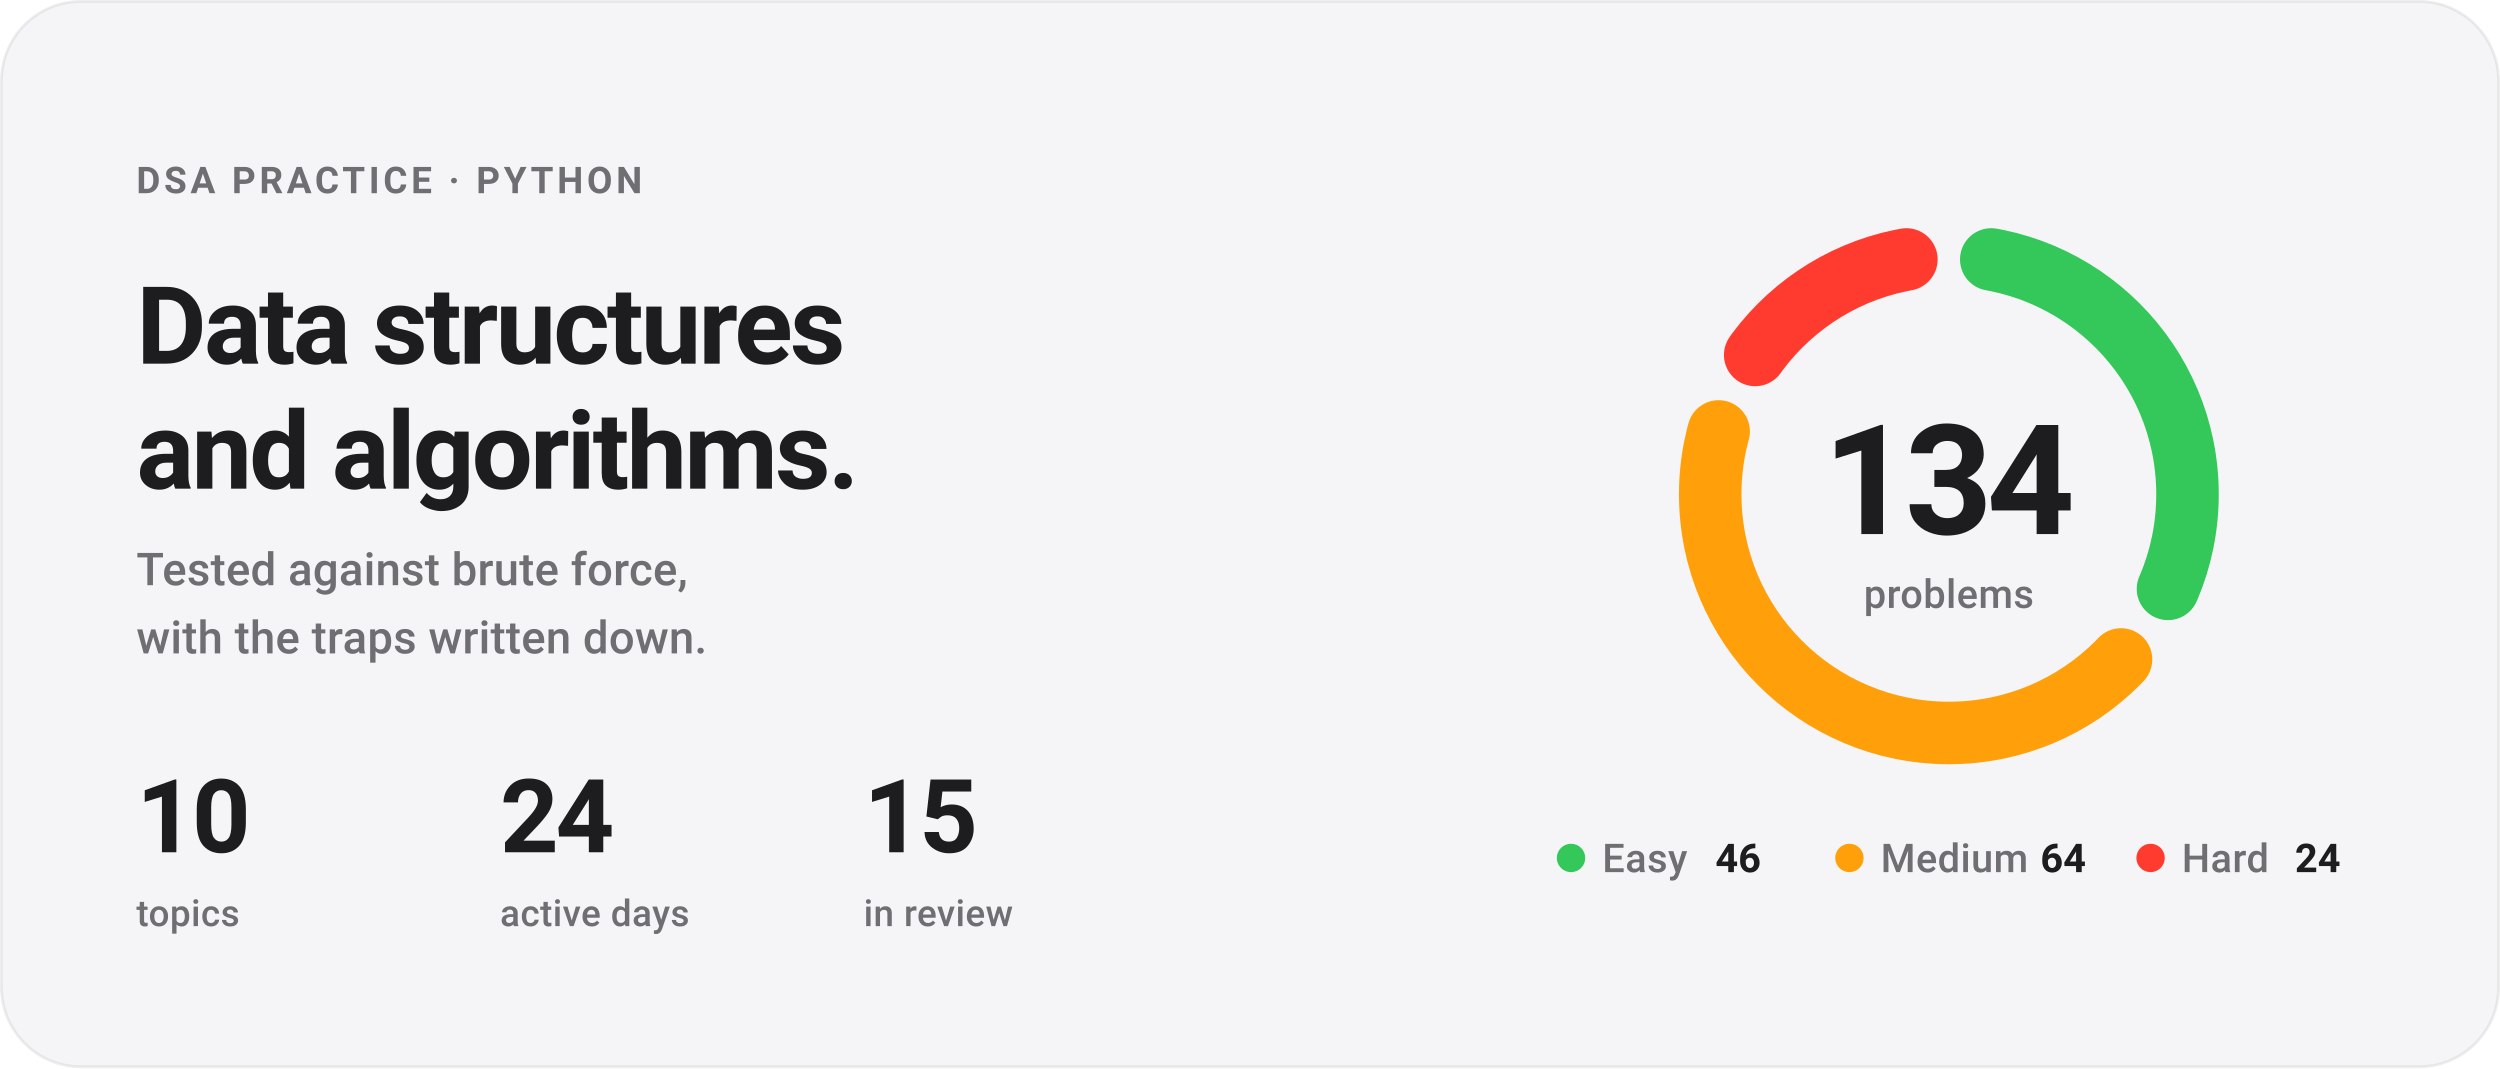
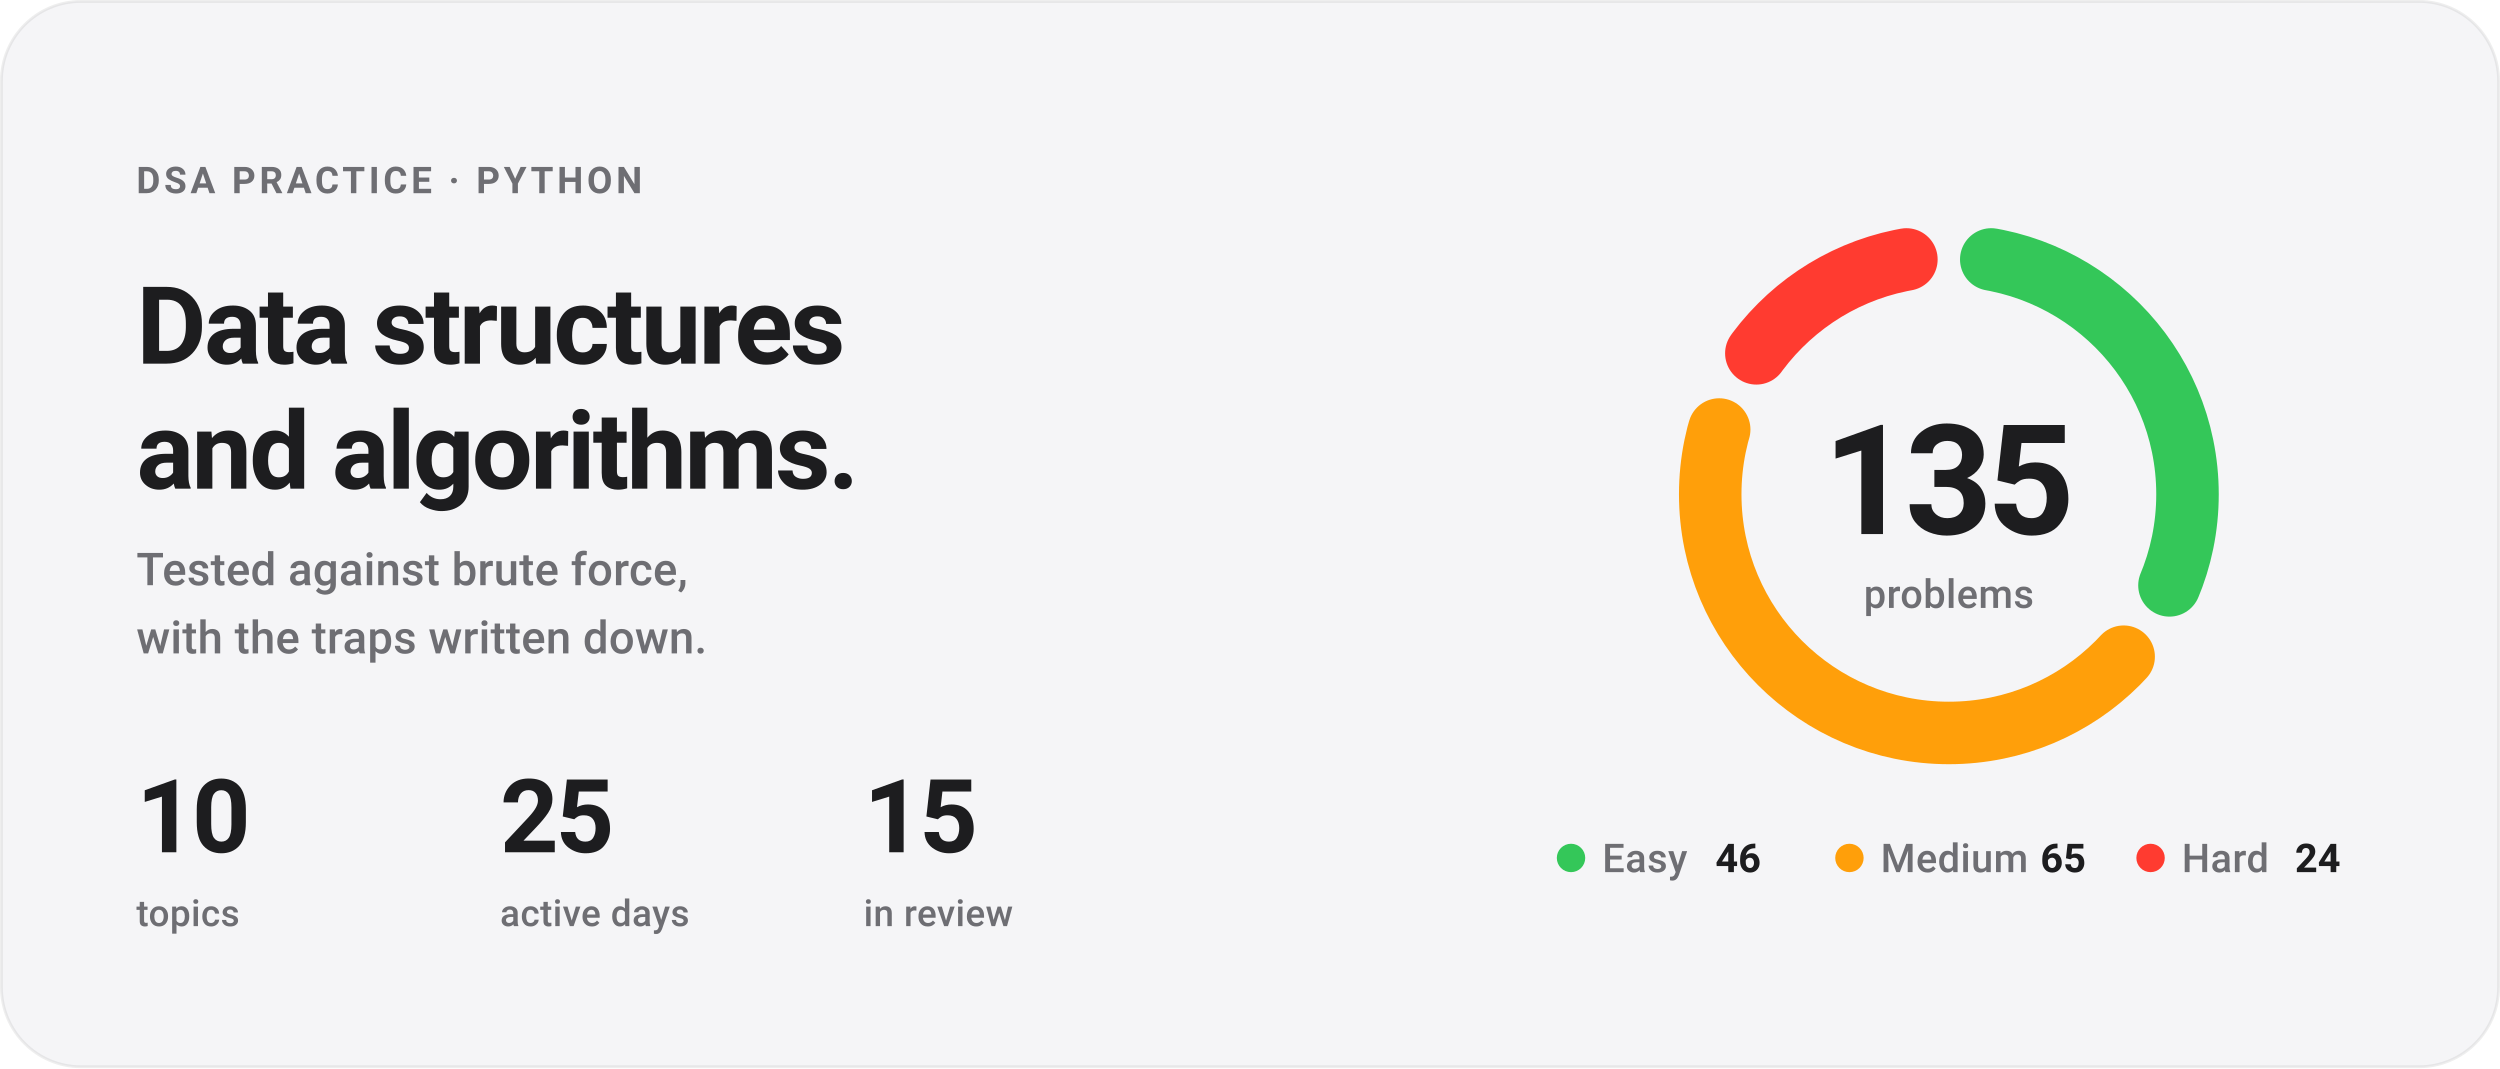
<svg xmlns="http://www.w3.org/2000/svg" width="880" height="376" viewBox="0 0 880 376" role="img" aria-labelledby="t d">
  <defs>
    <style>
text { font-family: -apple-system, BlinkMacSystemFont, "SF Pro Display", "SF Pro Text", "Segoe UI Variable Display", "Segoe UI", system-ui, Roboto, Helvetica, Arial, sans-serif; }
.num { font-variant-numeric: tabular-nums; }
@keyframes grow { from { transform: scaleX(0); } to { transform: scaleX(1); } }
@keyframes rise { from { transform: scaleY(0); } to { transform: scaleY(1); } }
@keyframes pop { from { opacity: 0; transform: scale(.92); } to { opacity: 1; transform: scale(1); } }
@keyframes fade { from { opacity: 0; transform: translateY(6px); } to { opacity: 1; transform: translateY(0); } }
.grow { transform-box: fill-box; transform-origin: 0% 50%; animation: grow .8s cubic-bezier(.22,1,.36,1) both; }
.rise { transform-box: fill-box; transform-origin: 50% 100%; animation: rise .8s cubic-bezier(.22,1,.36,1) both; }
.pop { transform-box: fill-box; transform-origin: 50% 50%; animation: pop .8s cubic-bezier(.22,1,.36,1) both; }
.fade { animation: fade .7s cubic-bezier(.22,1,.36,1) both; }
@media (prefers-reduced-motion: reduce) { .grow, .rise, .pop { transform-box: fill-box; transform-origin: 50% 50%; animation: pop .8s cubic-bezier(.22,1,.36,1) both; }
.fade { animation: none; } }
</style>
    <linearGradient id="acc" x1="0" y1="0" x2="1" y2="0">
      <stop offset="0" stop-color="#007AFF" />
      <stop offset="1" stop-color="#5AC8FA" />
    </linearGradient>
    <linearGradient id="accv" x1="0" y1="1" x2="0" y2="0">
      <stop offset="0" stop-color="#007AFF" />
      <stop offset="1" stop-color="#5AC8FA" />
    </linearGradient>
  </defs>
  <rect x="0.5" y="0.5" width="879" height="375" rx="28" fill="#F5F5F7" stroke="rgba(0,0,0,0.07)" />
  <text x="48" y="68" font-size="13" font-weight="600" fill="#6E6E73" text-anchor="start" letter-spacing="0.1em">DSA PRACTICE  ·  PYTHON</text>
  <text x="48" y="128" font-size="38" font-weight="700" fill="#1D1D1F" text-anchor="start" letter-spacing="-0.025em" class="fade" style="animation-delay:0ms">Data structures</text>
  <text x="48" y="172" font-size="38" font-weight="700" fill="#1D1D1F" text-anchor="start" letter-spacing="-0.025em" class="fade" style="animation-delay:40ms">and algorithms.</text>
  <text x="48" y="206" font-size="16" font-weight="500" fill="#6E6E73" text-anchor="start" letter-spacing="0.005em" class="fade" style="animation-delay:80ms">Tested against brute force,</text>
  <text x="48" y="230" font-size="16" font-weight="500" fill="#6E6E73" text-anchor="start" letter-spacing="0.005em" class="fade" style="animation-delay:100ms">with the traps written down.</text>
  <text x="48" y="300" font-size="36" font-weight="650" fill="#1D1D1F" text-anchor="start" letter-spacing="-0.03em" class="num fade" style="animation-delay:140ms">10</text>
  <text x="48" y="326" font-size="13" font-weight="500" fill="#6E6E73" text-anchor="start" letter-spacing="0.01em" class="fade" style="animation-delay:160ms">topics</text>
-   <text x="176" y="300" font-size="36" font-weight="650" fill="#1D1D1F" text-anchor="start" letter-spacing="-0.03em" class="num fade" style="animation-delay:200ms">24</text>
+   <text x="176" y="300" font-size="36" font-weight="650" fill="#1D1D1F" text-anchor="start" letter-spacing="-0.03em" class="num fade" style="animation-delay:200ms">25</text>
  <text x="176" y="326" font-size="13" font-weight="500" fill="#6E6E73" text-anchor="start" letter-spacing="0.01em" class="fade" style="animation-delay:220ms">active days</text>
  <text x="304" y="300" font-size="36" font-weight="650" fill="#1D1D1F" text-anchor="start" letter-spacing="-0.03em" class="num fade" style="animation-delay:260ms">15</text>
  <text x="304" y="326" font-size="13" font-weight="500" fill="#6E6E73" text-anchor="start" letter-spacing="0.01em" class="fade" style="animation-delay:280ms">in review</text>
  <g class="pop" style="animation-delay:80ms">
-     <circle cx="686" cy="174" r="84" fill="none" stroke="#34C759" stroke-width="22" stroke-linecap="round" stroke-dasharray="151.18 527.79" stroke-dashoffset="-15.00" transform="rotate(-90 686 174)" />
-     <circle cx="686" cy="174" r="84" fill="none" stroke="#FF9F0A" stroke-width="22" stroke-linecap="round" stroke-dasharray="222.08 527.79" stroke-dashoffset="-196.18" transform="rotate(-90 686 174)" />
-     <circle cx="686" cy="174" r="84" fill="none" stroke="#FF3B30" stroke-width="22" stroke-linecap="round" stroke-dasharray="64.53 527.79" stroke-dashoffset="-448.26" transform="rotate(-90 686 174)" />
+     <circle cx="686" cy="174" r="84" fill="none" stroke="#34C759" stroke-width="22" stroke-linecap="round" stroke-dasharray="149.84 527.79" stroke-dashoffset="-15.00" transform="rotate(-90 686 174)" />
+     <circle cx="686" cy="174" r="84" fill="none" stroke="#FF9F0A" stroke-width="22" stroke-linecap="round" stroke-dasharray="224.12 527.79" stroke-dashoffset="-194.84" transform="rotate(-90 686 174)" />
+     <circle cx="686" cy="174" r="84" fill="none" stroke="#FF3B30" stroke-width="22" stroke-linecap="round" stroke-dasharray="63.83 527.79" stroke-dashoffset="-448.96" transform="rotate(-90 686 174)" />
  </g>
-   <text x="686" y="188" font-size="54" font-weight="700" fill="#1D1D1F" text-anchor="middle" letter-spacing="-0.04em" class="num fade" style="animation-delay:0ms">134</text>
+   <text x="686" y="188" font-size="54" font-weight="700" fill="#1D1D1F" text-anchor="middle" letter-spacing="-0.04em" class="num fade" style="animation-delay:0ms">135</text>
  <text x="686" y="214" font-size="14" font-weight="500" fill="#6E6E73" text-anchor="middle" letter-spacing="0.01em" class="fade" style="animation-delay:60ms">problems</text>
  <circle cx="553" cy="302" r="5" fill="#34C759" />
  <text x="564" y="307" font-size="14" font-weight="500" fill="#6E6E73" text-anchor="start" letter-spacing="0.01em">Easy</text>
  <text x="603.8" y="307" font-size="14" font-weight="650" fill="#1D1D1F" text-anchor="start" letter-spacing="0.0em" class="num">46</text>
  <circle cx="651" cy="302" r="5" fill="#FF9F0A" />
  <text x="662" y="307" font-size="14" font-weight="500" fill="#6E6E73" text-anchor="start" letter-spacing="0.01em">Medium</text>
-   <text x="718.2" y="307" font-size="14" font-weight="650" fill="#1D1D1F" text-anchor="start" letter-spacing="0.0em" class="num">64</text>
+   <text x="718.2" y="307" font-size="14" font-weight="650" fill="#1D1D1F" text-anchor="start" letter-spacing="0.0em" class="num">65</text>
  <circle cx="757" cy="302" r="5" fill="#FF3B30" />
  <text x="768" y="307" font-size="14" font-weight="500" fill="#6E6E73" text-anchor="start" letter-spacing="0.01em">Hard</text>
  <text x="807.8" y="307" font-size="14" font-weight="650" fill="#1D1D1F" text-anchor="start" letter-spacing="0.0em" class="num">24</text>
</svg>
